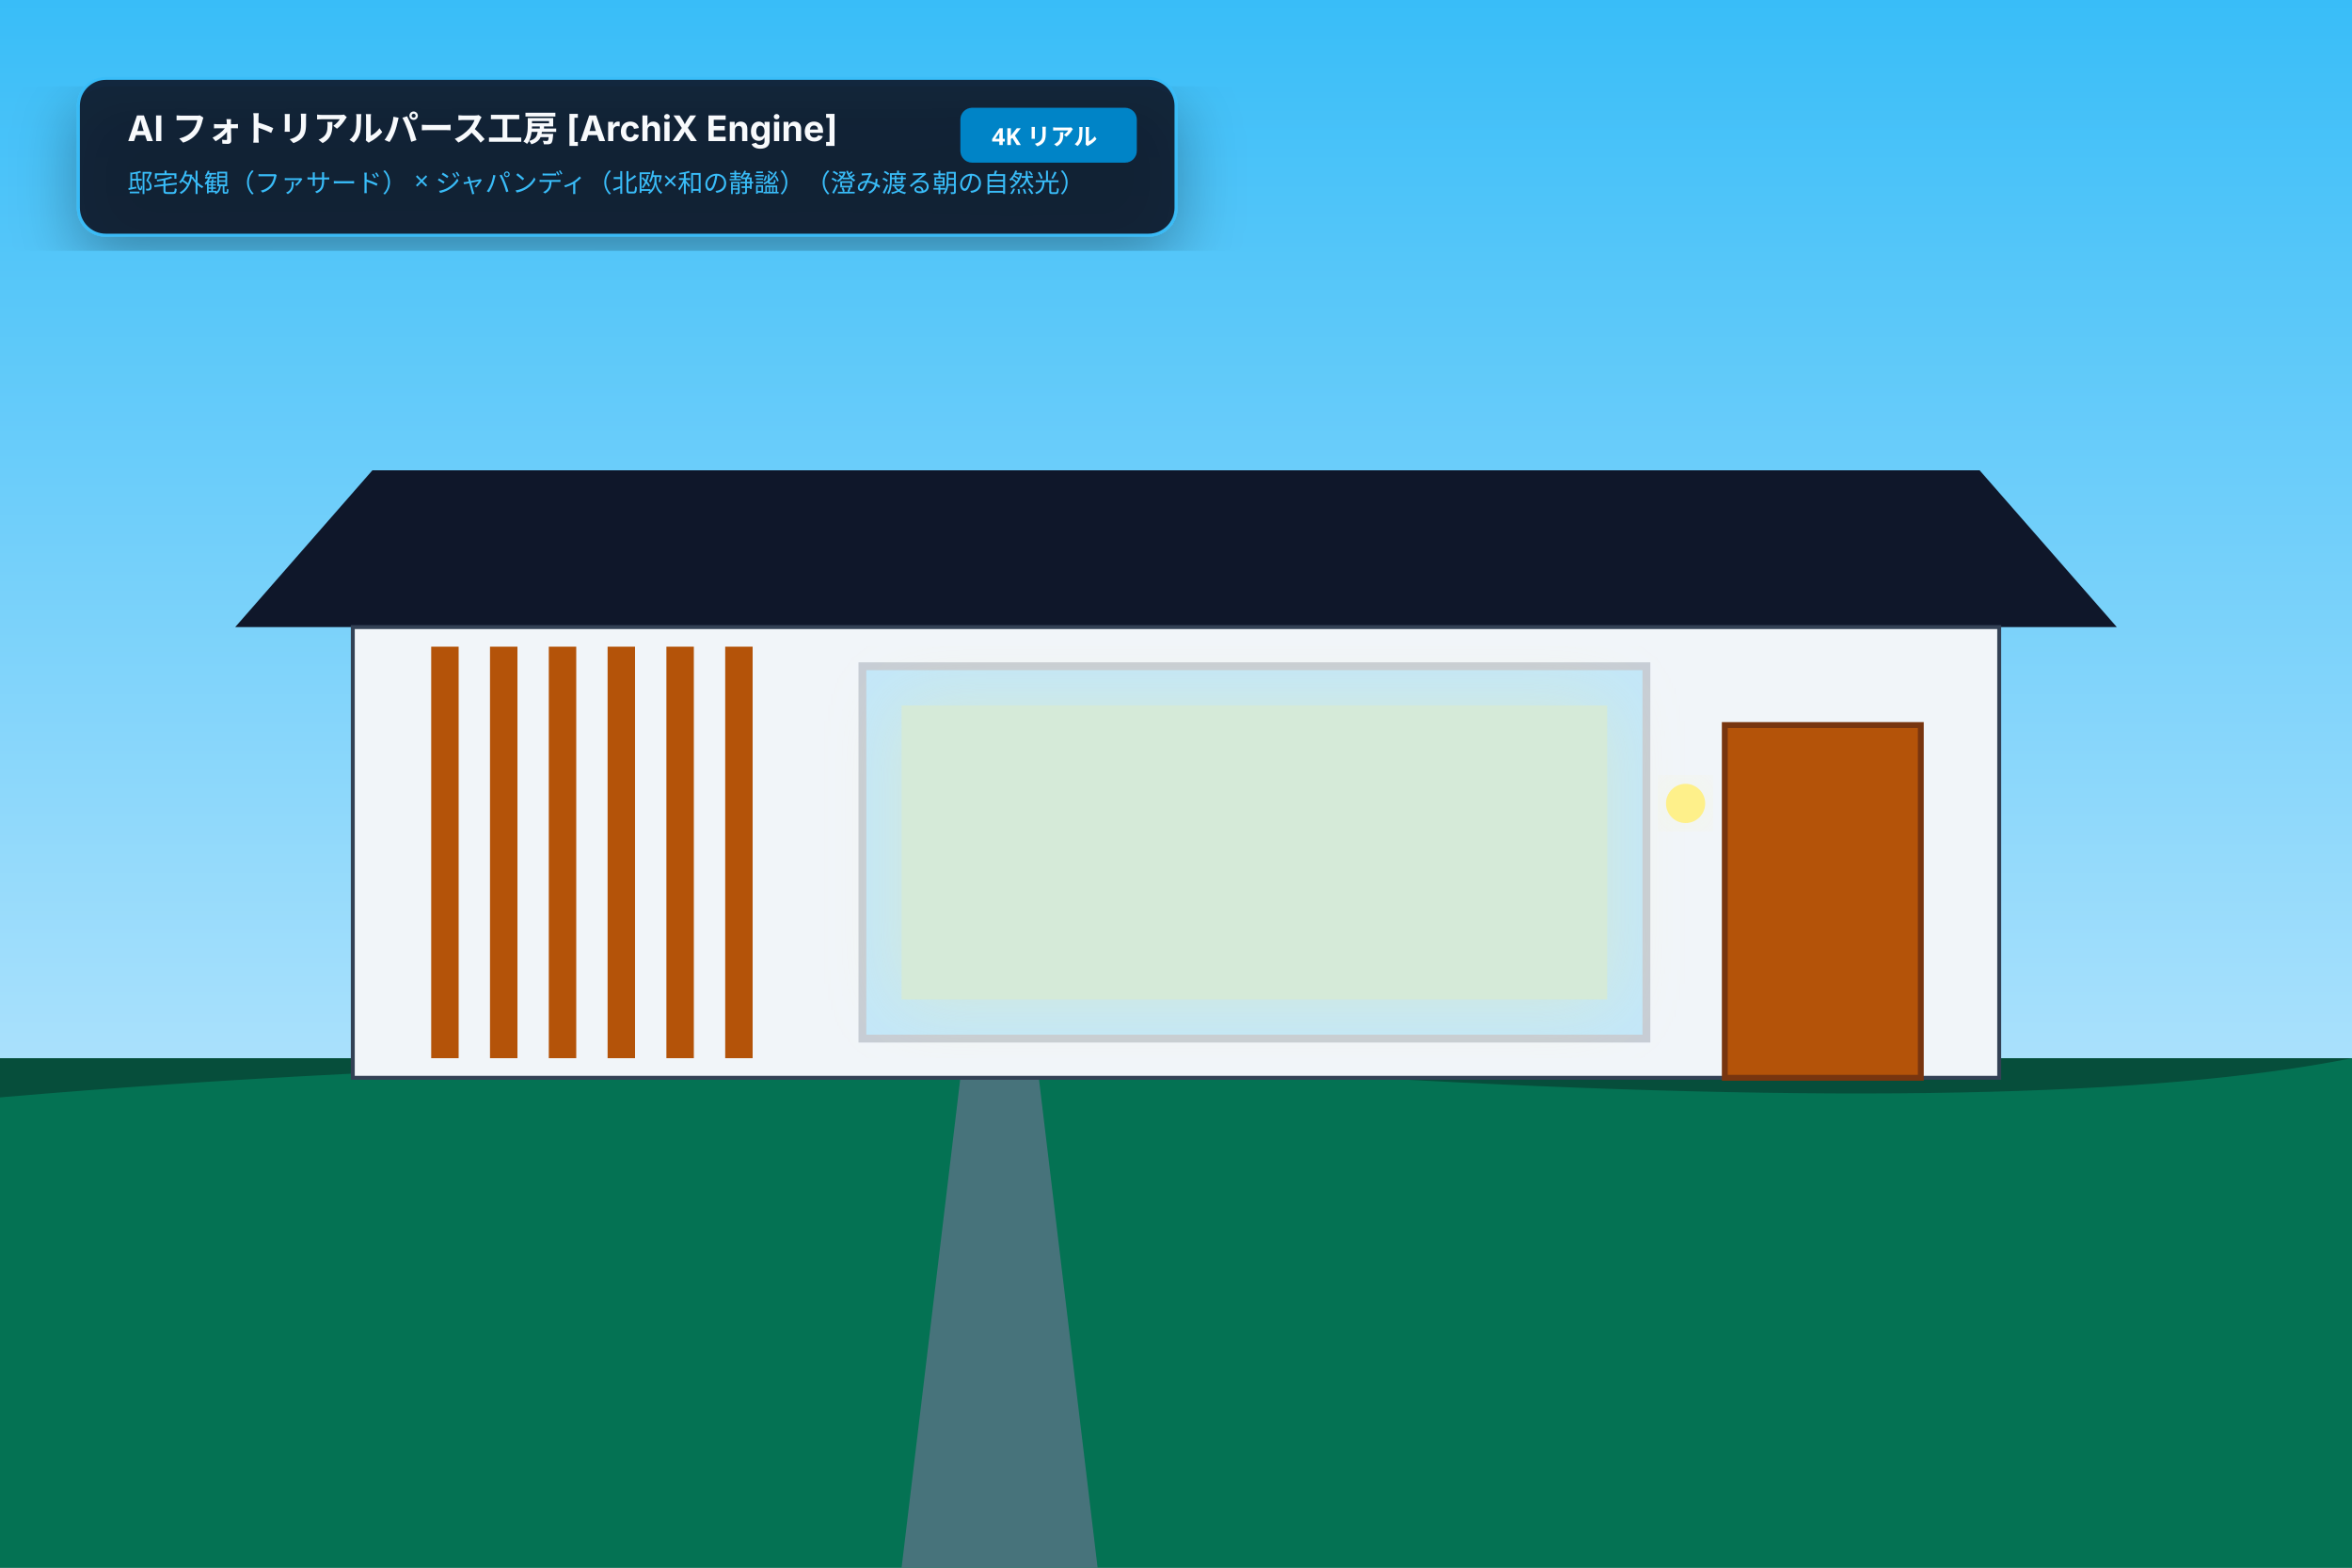
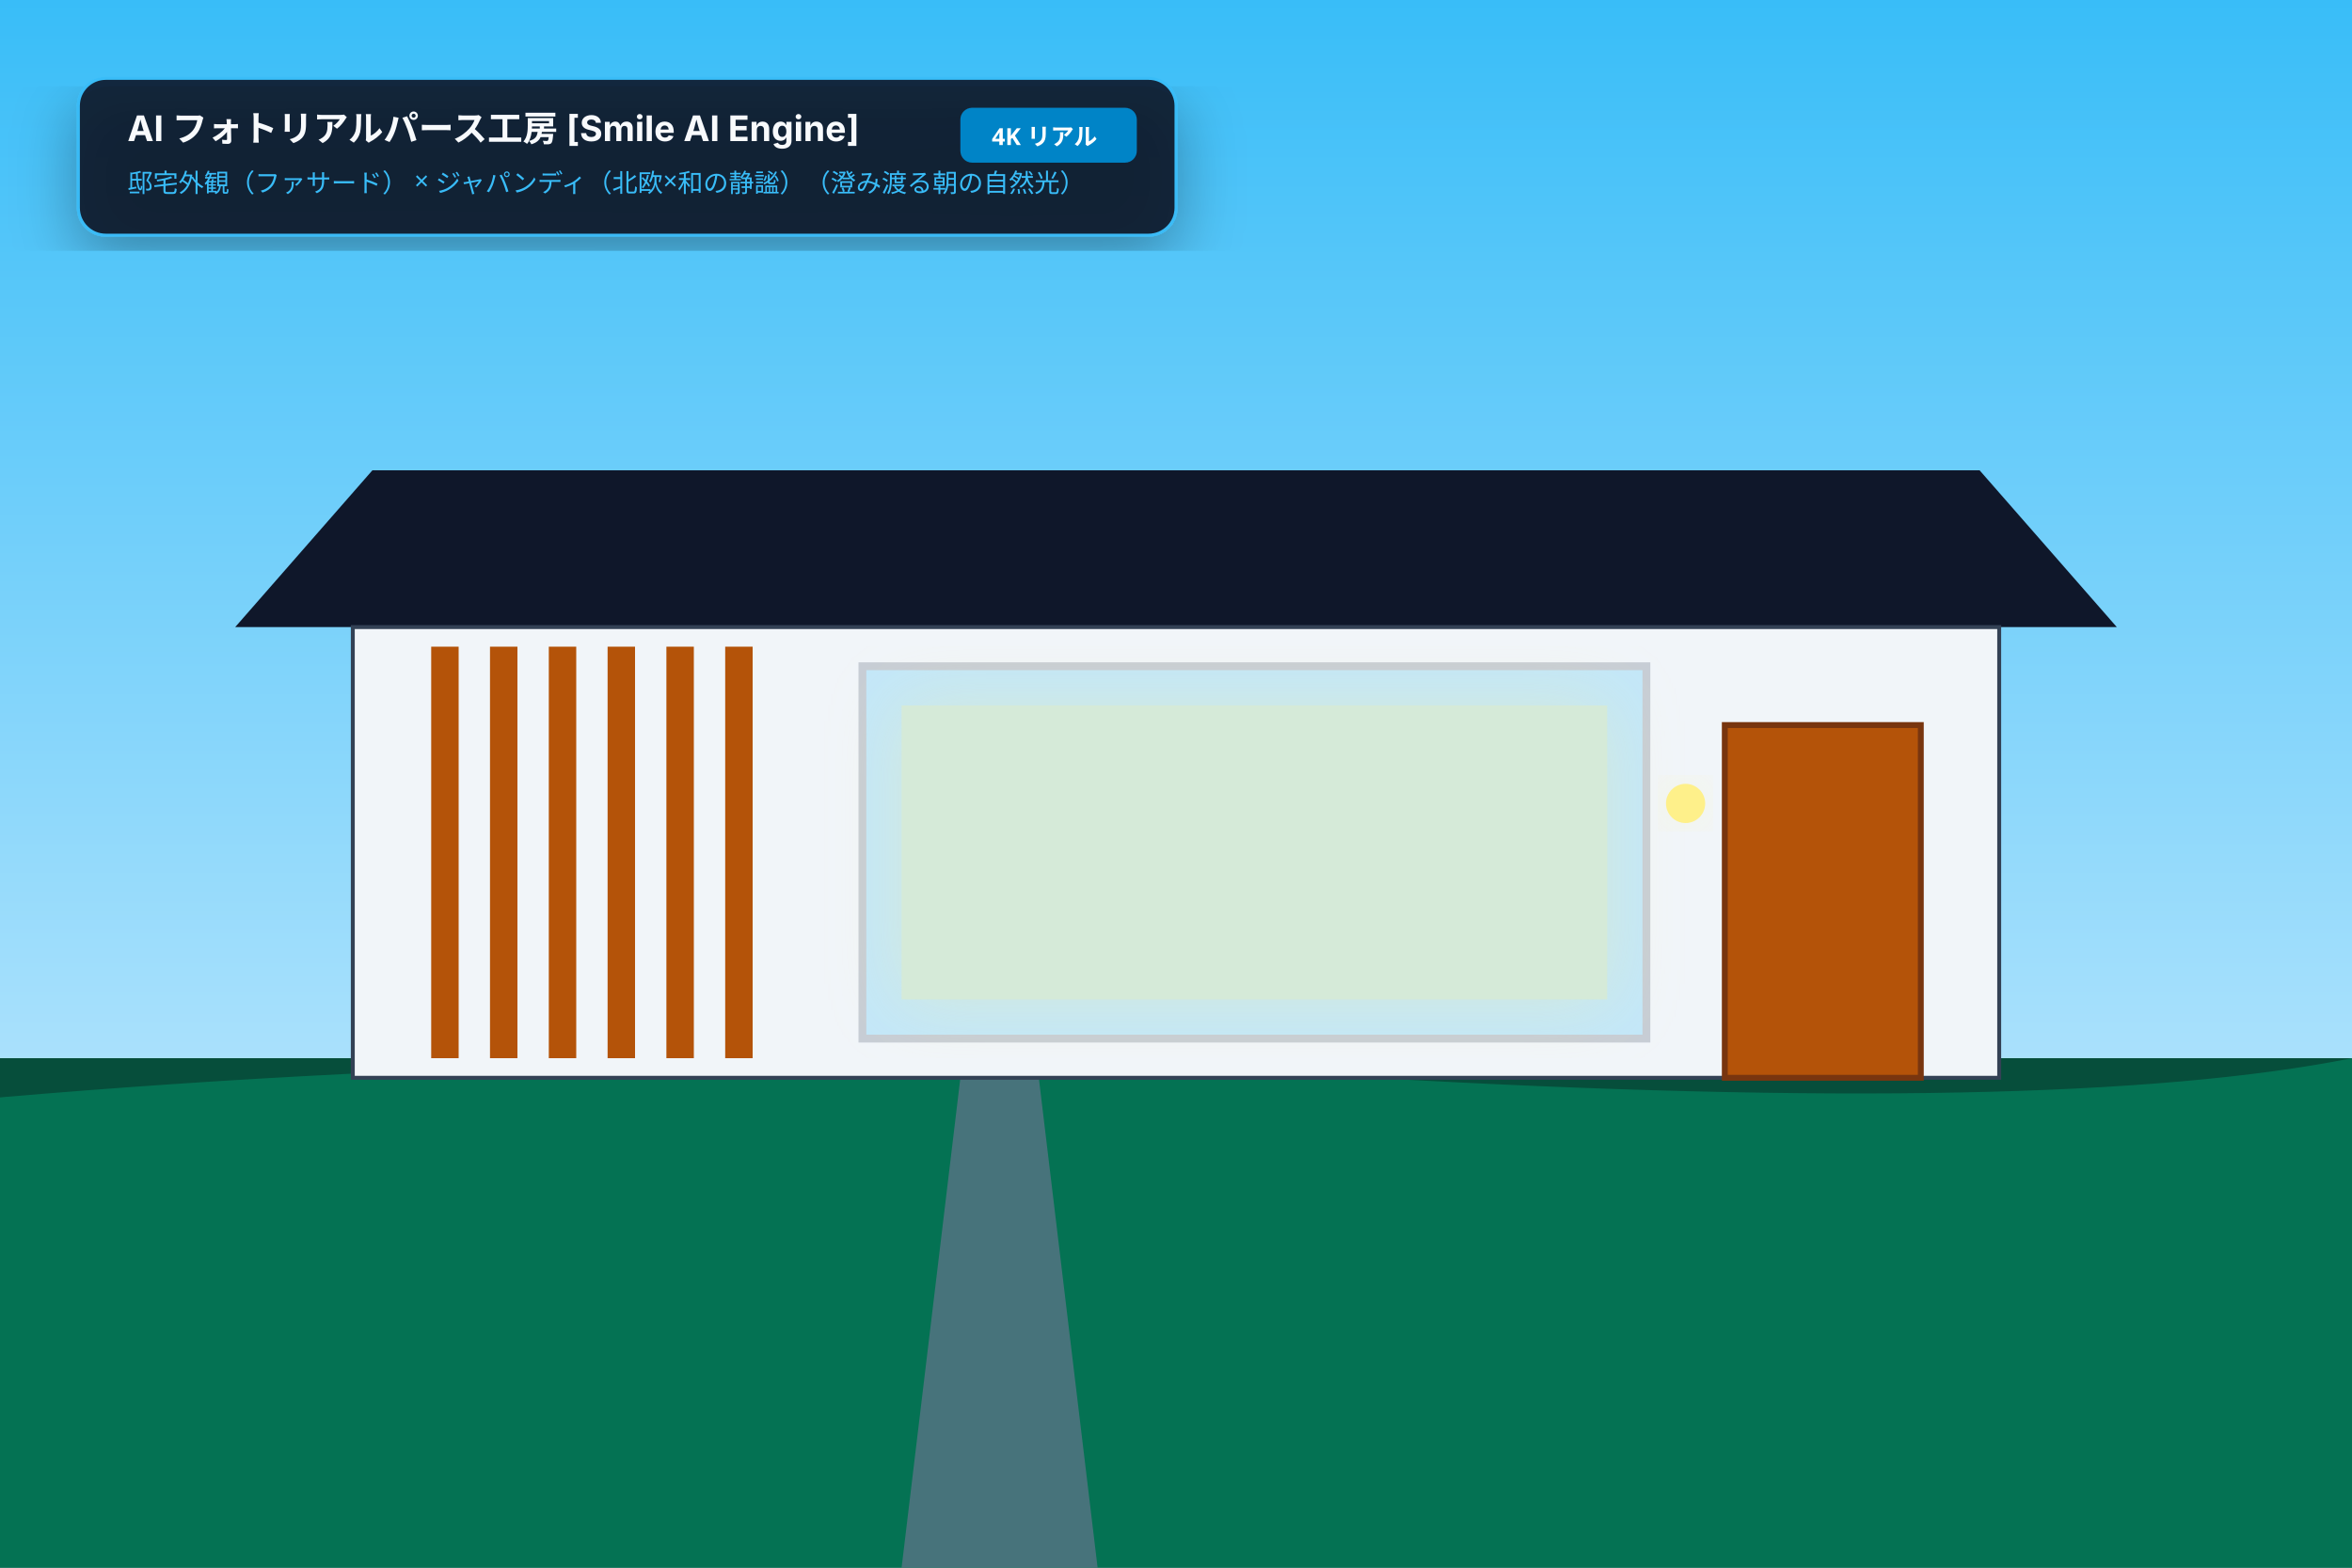
<svg xmlns="http://www.w3.org/2000/svg" viewBox="0 0 1200 800" width="1200" height="800">
  <defs>
    <linearGradient id="rxSky" x1="0%" y1="0%" x2="0%" y2="100%">
      <stop offset="0%" stop-color="#38bdf8" />
      <stop offset="100%" stop-color="#e0f2fe" />
    </linearGradient>
    <filter id="rxGlow" x="-20%" y="-20%" width="140%" height="140%">
      <feGaussianBlur stdDeviation="18" result="blur" />
      <feComposite in="SourceGraphic" in2="blur" operator="over" />
    </filter>
    <filter id="rxShadow" x="-10%" y="-10%" width="120%" height="120%">
      <feDropShadow dx="0" dy="12" stdDeviation="16" flood-color="#000000" flood-opacity="0.35" />
    </filter>
  </defs>
  <rect width="1200" height="800" fill="url(#rxSky)" />
  <rect y="540" width="1200" height="260" fill="#064e3b" />
  <path d="M 0 560 Q 350 530 700 550 T 1200 540 L 1200 800 L 0 800 Z" fill="#047857" opacity="0.85" />
  <polygon points="460,800 560,800 530,550 490,550" fill="#64748b" opacity="0.7" />
  <polygon points="120,320 1080,320 1010,240 190,240" fill="#0f172a" />
  <rect x="180" y="320" width="840" height="230" fill="#f1f5f9" stroke="#334155" stroke-width="2" />
  <g fill="#b45309">
    <rect x="220" y="330" width="14" height="210" />
    <rect x="250" y="330" width="14" height="210" />
    <rect x="280" y="330" width="14" height="210" />
    <rect x="310" y="330" width="14" height="210" />
    <rect x="340" y="330" width="14" height="210" />
    <rect x="370" y="330" width="14" height="210" />
  </g>
  <rect x="440" y="340" width="400" height="190" fill="#38bdf8" opacity="0.25" stroke="#475569" stroke-width="4" />
  <rect x="460" y="360" width="360" height="150" fill="#fef08a" opacity="0.3" filter="url(#rxGlow)" />
  <rect x="880" y="370" width="100" height="180" fill="#b45309" stroke="#78350f" stroke-width="3" />
  <circle cx="860" cy="410" r="10" fill="#fef08a" filter="url(#rxGlow)" />
  <g filter="url(#rxShadow)">
    <rect x="40" y="40" width="560" height="80" rx="14" fill="#0f172a" opacity="0.9" stroke="#38bdf8" stroke-width="1.5" />
    <text x="65" y="72" fill="#f8fafc" font-family="'Inter', sans-serif" font-size="18" font-weight="700">
-         AI フォトリアルパース工房 [ArchiX Engine]
+         AI フォトリアルパース工房 [Smile AI Engine]
      </text>
    <text x="65" y="98" fill="#38bdf8" font-family="sans-serif" font-size="13">
        邸宅外観（ファサード） × ジャパンディ（北欧×和の静謐）（澄み渡る朝の自然光）
      </text>
    <rect x="490" y="55" width="90" height="28" rx="6" fill="#0284c7" />
    <text x="506" y="74" fill="#ffffff" font-family="sans-serif" font-size="12" font-weight="bold">4K リアル</text>
  </g>
</svg>
